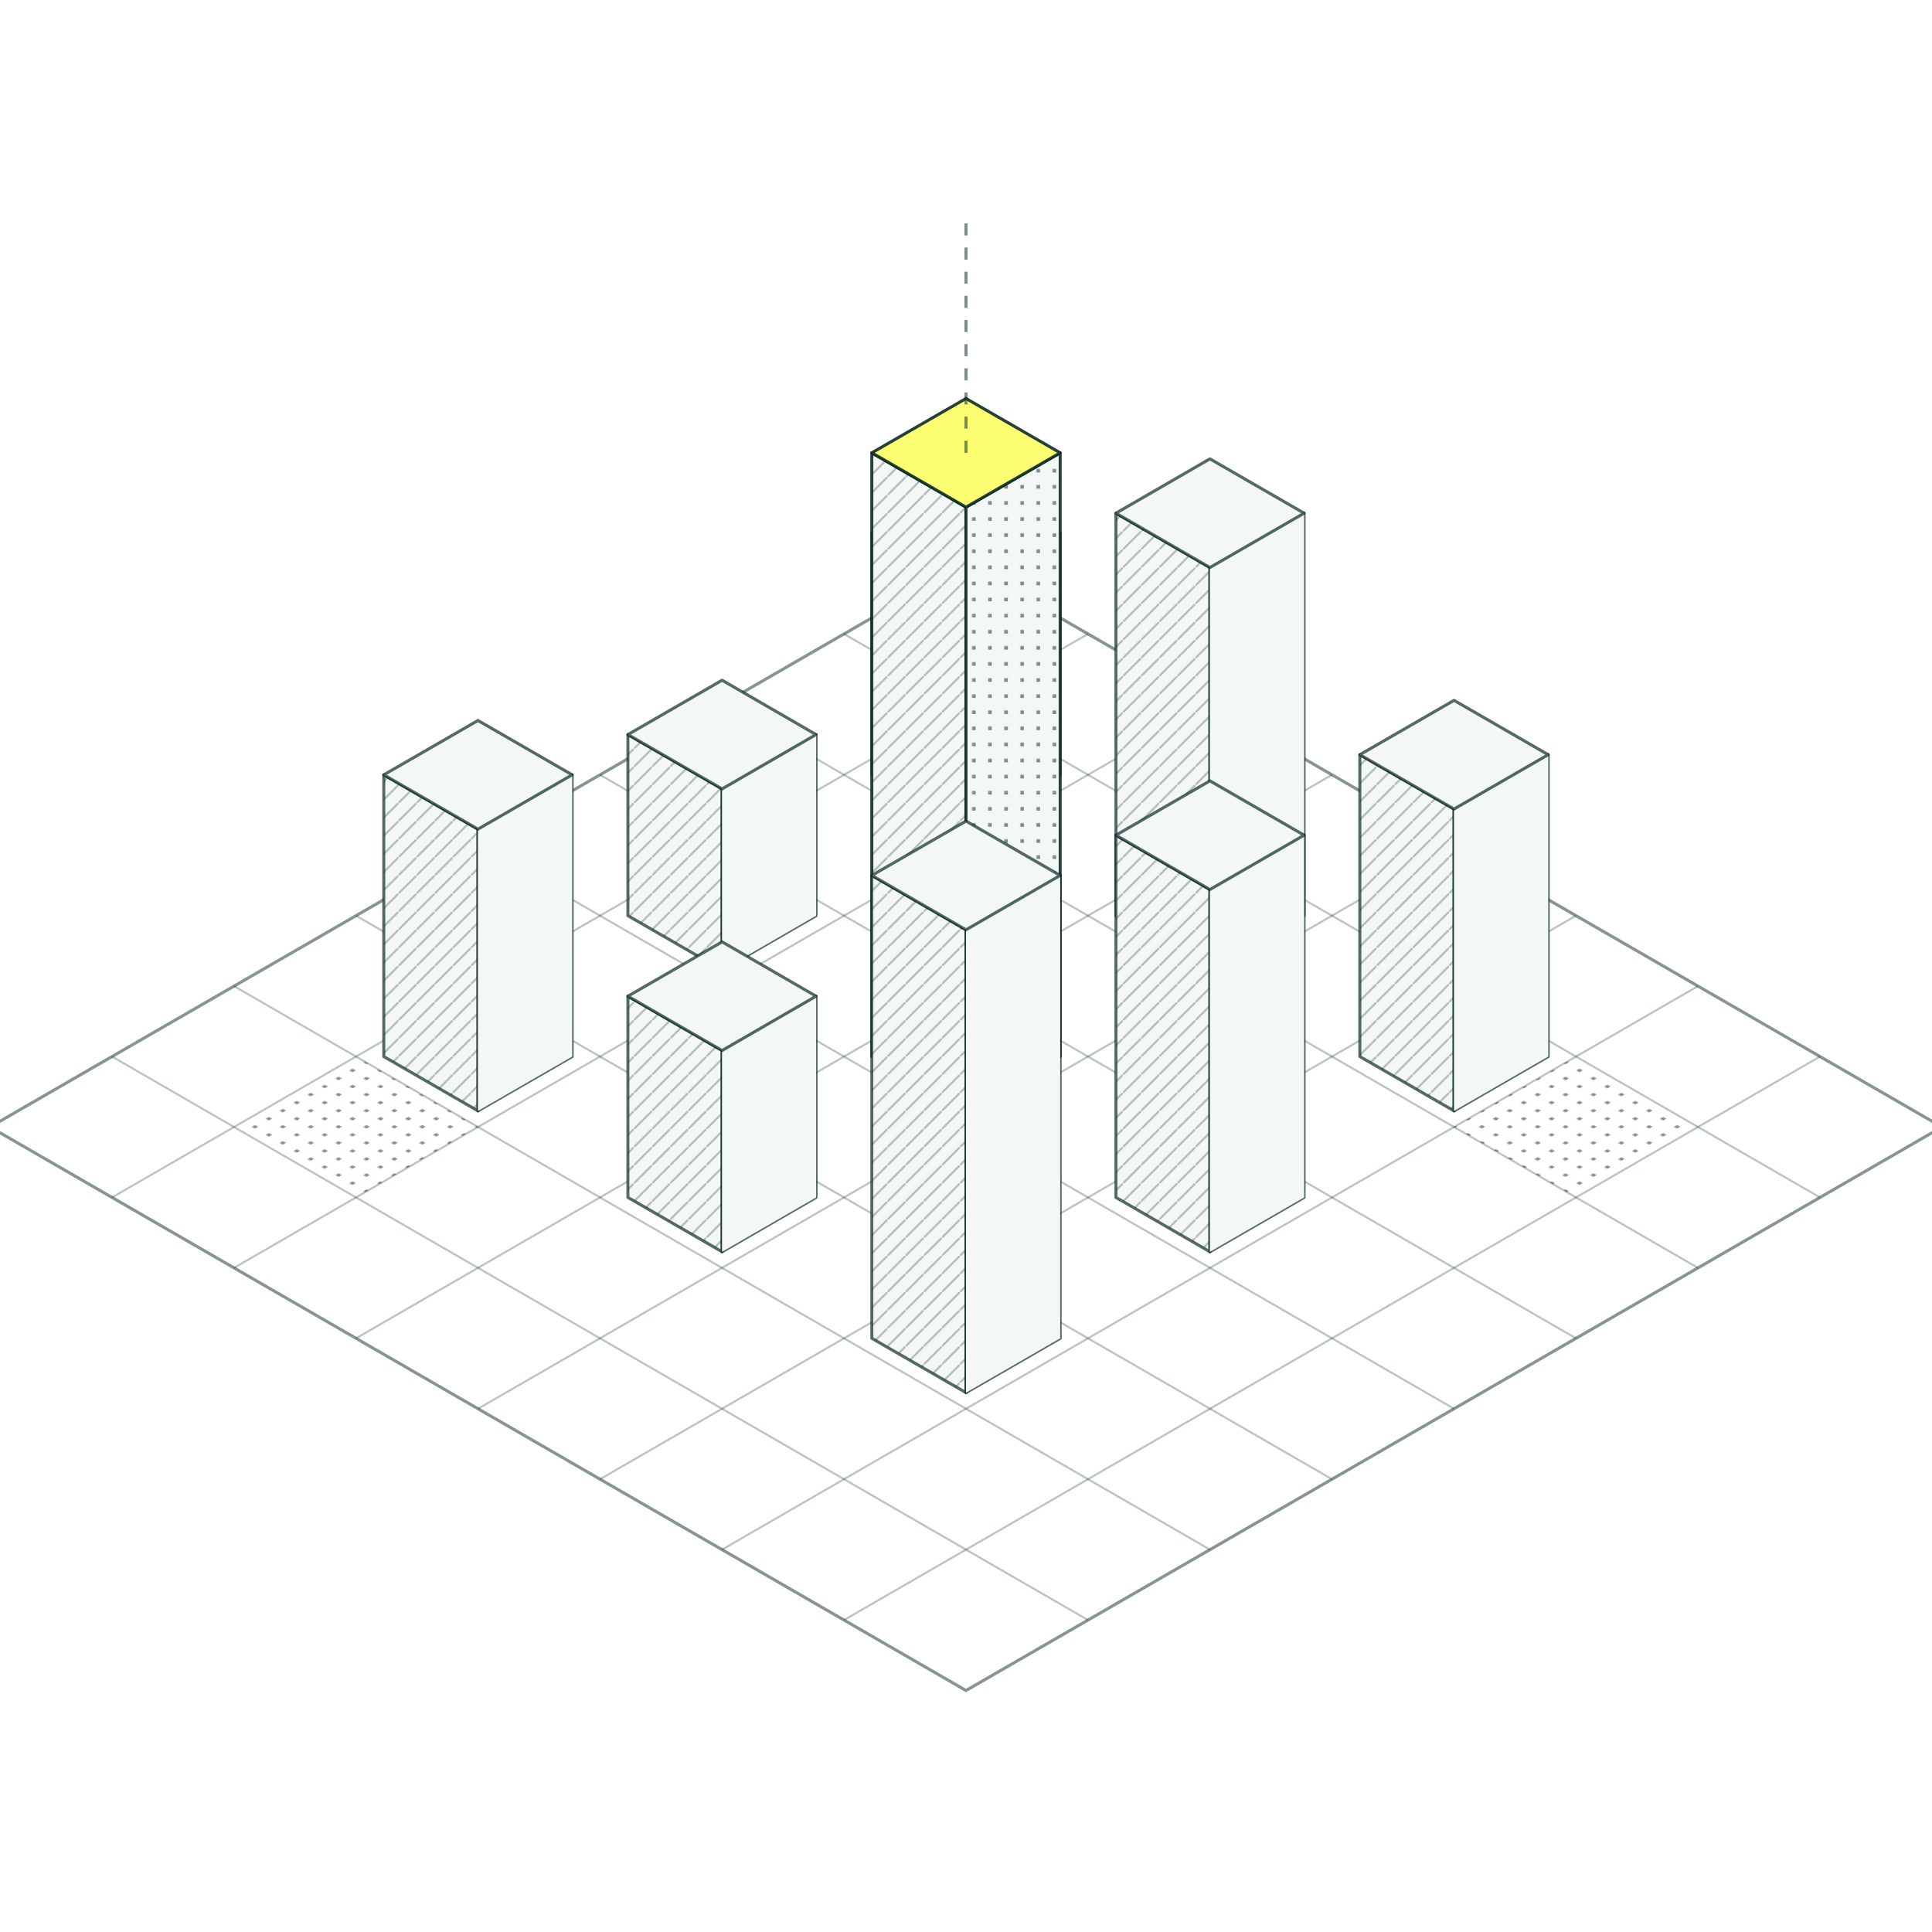
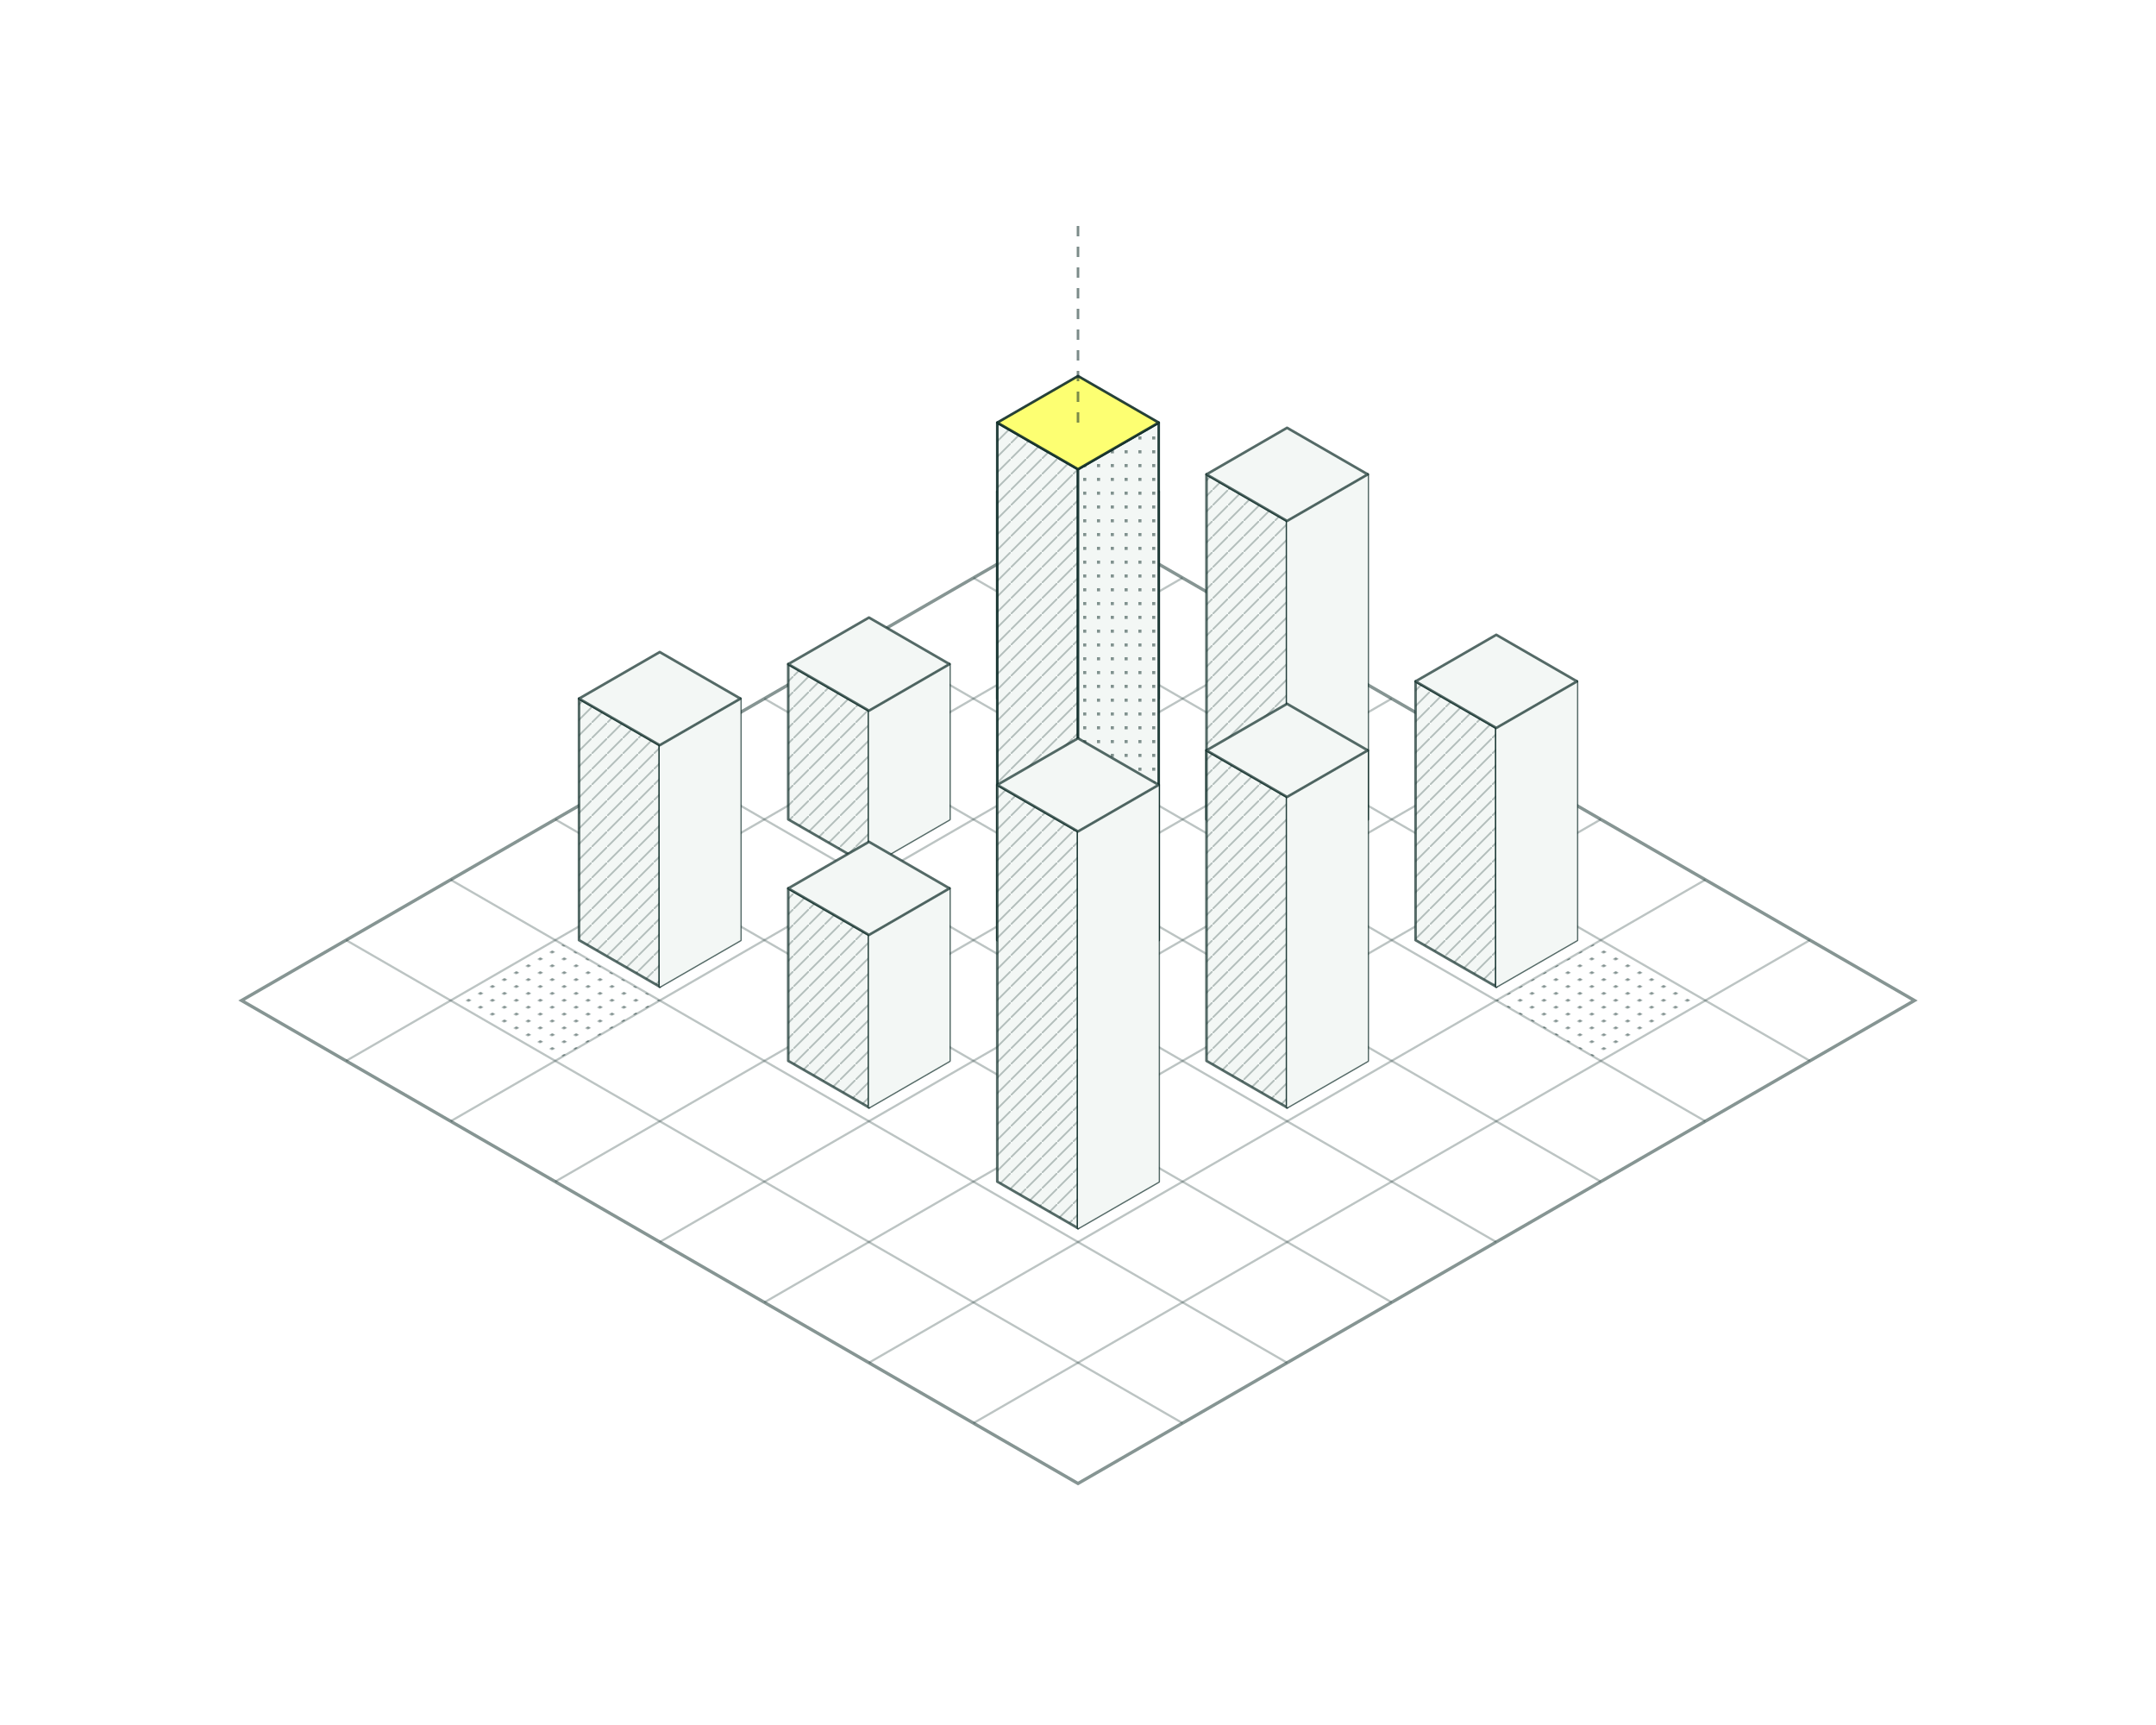
- <svg xmlns="http://www.w3.org/2000/svg" viewBox="0 0 960 960" width="960" height="960" role="img" aria-label="Abstract illustration: risk scores with an under-captured condition lifted">
+ <svg xmlns="http://www.w3.org/2000/svg" viewBox="0 0 1000 800" width="1000" height="800" role="img" aria-label="Abstract illustration: risk scores with an under-captured condition lifted">
  <defs>
    <pattern id="hex" width="34.64" height="60" patternUnits="userSpaceOnUse">
      <path d="M17.32 0 L34.64 10 L34.64 30 L17.32 40 L0 30 L0 10 Z M17.32 40 L17.32 60 M0 30 L0 0 M34.64 30 L34.64 0" fill="none" stroke="#0f2d29" stroke-opacity=".4" stroke-width="1.2" />
    </pattern>
    <pattern id="dots" width="8" height="8" patternUnits="userSpaceOnUse">
      <rect x="3" y="3" width="1.8" height="1.8" fill="#0f2d29" fill-opacity=".5" />
    </pattern>
    <pattern id="diag" width="9" height="9" patternUnits="userSpaceOnUse">
      <path d="M0 9 L9 0" stroke="#0f2d29" stroke-opacity=".28" stroke-width="1" />
    </pattern>
    <pattern id="flat" width="96" height="48" patternUnits="userSpaceOnUse">
      <path d="M0 .5 H96 M.5 0 V48" stroke="#0f2d29" stroke-opacity=".09" stroke-width="1" />
    </pattern>
  </defs>
-   <g transform="translate(0,30)">
+   <g transform="translate(500.0,400.0) scale(0.8) translate(-480.0,-450.0)">
    <g transform="matrix(0.866,0.5,-0.866,0.5,480.0,250.0)">
      <rect x="0.0" y="0.0" width="560.0" height="560.0" fill="none" stroke="#0f2d29" stroke-opacity="0.5" stroke-width="1.5" vector-effect="non-scaling-stroke" />
      <line x1="70" y1="0" x2="70" y2="560" stroke="#0f2d29" stroke-opacity="0.28" stroke-width="1" vector-effect="non-scaling-stroke" />
      <line x1="140" y1="0" x2="140" y2="560" stroke="#0f2d29" stroke-opacity="0.28" stroke-width="1" vector-effect="non-scaling-stroke" />
      <line x1="210" y1="0" x2="210" y2="560" stroke="#0f2d29" stroke-opacity="0.28" stroke-width="1" vector-effect="non-scaling-stroke" />
      <line x1="280" y1="0" x2="280" y2="560" stroke="#0f2d29" stroke-opacity="0.28" stroke-width="1" vector-effect="non-scaling-stroke" />
      <line x1="350" y1="0" x2="350" y2="560" stroke="#0f2d29" stroke-opacity="0.28" stroke-width="1" vector-effect="non-scaling-stroke" />
      <line x1="420" y1="0" x2="420" y2="560" stroke="#0f2d29" stroke-opacity="0.28" stroke-width="1" vector-effect="non-scaling-stroke" />
      <line x1="490" y1="0" x2="490" y2="560" stroke="#0f2d29" stroke-opacity="0.28" stroke-width="1" vector-effect="non-scaling-stroke" />
      <line x1="0" y1="70" x2="560" y2="70" stroke="#0f2d29" stroke-opacity="0.28" stroke-width="1" vector-effect="non-scaling-stroke" />
      <line x1="0" y1="140" x2="560" y2="140" stroke="#0f2d29" stroke-opacity="0.28" stroke-width="1" vector-effect="non-scaling-stroke" />
      <line x1="0" y1="210" x2="560" y2="210" stroke="#0f2d29" stroke-opacity="0.28" stroke-width="1" vector-effect="non-scaling-stroke" />
      <line x1="0" y1="280" x2="560" y2="280" stroke="#0f2d29" stroke-opacity="0.28" stroke-width="1" vector-effect="non-scaling-stroke" />
      <line x1="0" y1="350" x2="560" y2="350" stroke="#0f2d29" stroke-opacity="0.28" stroke-width="1" vector-effect="non-scaling-stroke" />
      <line x1="0" y1="420" x2="560" y2="420" stroke="#0f2d29" stroke-opacity="0.28" stroke-width="1" vector-effect="non-scaling-stroke" />
      <line x1="0" y1="490" x2="560" y2="490" stroke="#0f2d29" stroke-opacity="0.28" stroke-width="1" vector-effect="non-scaling-stroke" />
      <rect x="420.0" y="70.0" width="70.0" height="70.0" fill="url(#dots)" />
      <rect x="70.0" y="420.0" width="70.0" height="70.0" fill="url(#dots)" />
    </g>
    <polygon points="433.2,355.0 480.0,382.0 480.0,262.0 433.2,235.0" fill="#f3f7f5" stroke="#0f2d29" stroke-opacity="0.7" stroke-width="1.5" stroke-linejoin="round" />
    <polygon points="433.2,355.0 480.0,382.0 480.0,262.0 433.2,235.0" fill="url(#diag)" />
    <polygon points="526.8,355.0 480.0,382.0 480.0,262.0 526.8,235.0" fill="#f3f7f5" stroke="#0f2d29" stroke-opacity="0.7" stroke-width="1.5" stroke-linejoin="round" />
    <polygon points="526.8,355.0 480.0,382.0 480.0,262.0 526.8,235.0" fill="#f3f7f5" />
    <polygon points="480.0,208.0 526.8,235.0 480.0,262.0 433.2,235.0" fill="#f3f7f5" stroke="#0f2d29" stroke-opacity="0.7" stroke-width="1.5" stroke-linejoin="round" />
    <polygon points="554.5,425.0 601.2,452.0 601.2,252.0 554.5,225.0" fill="#f3f7f5" stroke="#0f2d29" stroke-opacity="0.7" stroke-width="1.5" stroke-linejoin="round" />
    <polygon points="554.5,425.0 601.2,452.0 601.2,252.0 554.5,225.0" fill="url(#diag)" />
    <polygon points="648.0,425.0 601.2,452.0 601.2,252.0 648.0,225.0" fill="#f3f7f5" stroke="#0f2d29" stroke-opacity="0.7" stroke-width="1.5" stroke-linejoin="round" />
    <polygon points="648.0,425.0 601.2,452.0 601.2,252.0 648.0,225.0" fill="#f3f7f5" />
    <polygon points="601.2,198.0 648.0,225.0 601.2,252.0 554.5,225.0" fill="#f3f7f5" stroke="#0f2d29" stroke-opacity="0.7" stroke-width="1.5" stroke-linejoin="round" />
    <polygon points="312.0,425.0 358.8,452.0 358.8,362.0 312.0,335.0" fill="#f3f7f5" stroke="#0f2d29" stroke-opacity="0.7" stroke-width="1.5" stroke-linejoin="round" />
    <polygon points="312.0,425.0 358.8,452.0 358.8,362.0 312.0,335.0" fill="url(#diag)" />
    <polygon points="405.5,425.0 358.8,452.0 358.8,362.0 405.5,335.0" fill="#f3f7f5" stroke="#0f2d29" stroke-opacity="0.7" stroke-width="1.5" stroke-linejoin="round" />
    <polygon points="405.5,425.0 358.8,452.0 358.8,362.0 405.5,335.0" fill="#f3f7f5" />
    <polygon points="358.8,308.0 405.5,335.0 358.8,362.0 312.0,335.0" fill="#f3f7f5" stroke="#0f2d29" stroke-opacity="0.7" stroke-width="1.5" stroke-linejoin="round" />
    <polygon points="675.7,495.0 722.5,522.0 722.5,372.0 675.7,345.0" fill="#f3f7f5" stroke="#0f2d29" stroke-opacity="0.7" stroke-width="1.5" stroke-linejoin="round" />
    <polygon points="675.7,495.0 722.5,522.0 722.5,372.0 675.7,345.0" fill="url(#diag)" />
    <polygon points="769.3,495.0 722.5,522.0 722.5,372.0 769.3,345.0" fill="#f3f7f5" stroke="#0f2d29" stroke-opacity="0.7" stroke-width="1.5" stroke-linejoin="round" />
    <polygon points="769.3,495.0 722.5,522.0 722.5,372.0 769.3,345.0" fill="#f3f7f5" />
    <polygon points="722.5,318.0 769.3,345.0 722.5,372.0 675.7,345.0" fill="#f3f7f5" stroke="#0f2d29" stroke-opacity="0.7" stroke-width="1.5" stroke-linejoin="round" />
    <polygon points="433.2,495.0 480.0,522.0 480.0,222.0 433.2,195.0" fill="#f3f7f5" stroke="#0f2d29" stroke-opacity="0.9" stroke-width="1.5" stroke-linejoin="round" />
    <polygon points="433.2,495.0 480.0,522.0 480.0,222.0 433.2,195.0" fill="url(#diag)" />
    <polygon points="526.8,495.0 480.0,522.0 480.0,222.0 526.8,195.0" fill="#f3f7f5" stroke="#0f2d29" stroke-opacity="0.9" stroke-width="1.5" stroke-linejoin="round" />
    <polygon points="526.8,495.0 480.0,522.0 480.0,222.0 526.8,195.0" fill="url(#dots)" />
    <polygon points="480.0,168.0 526.8,195.0 480.0,222.0 433.2,195.0" fill="#fdff72" stroke="#0f2d29" stroke-opacity="0.9" stroke-width="1.5" stroke-linejoin="round" />
    <polygon points="190.7,495.0 237.5,522.0 237.5,382.0 190.7,355.0" fill="#f3f7f5" stroke="#0f2d29" stroke-opacity="0.7" stroke-width="1.5" stroke-linejoin="round" />
    <polygon points="190.7,495.0 237.5,522.0 237.5,382.0 190.7,355.0" fill="url(#diag)" />
    <polygon points="284.3,495.0 237.5,522.0 237.5,382.0 284.3,355.0" fill="#f3f7f5" stroke="#0f2d29" stroke-opacity="0.7" stroke-width="1.5" stroke-linejoin="round" />
    <polygon points="284.3,495.0 237.5,522.0 237.5,382.0 284.3,355.0" fill="#f3f7f5" />
    <polygon points="237.5,328.0 284.3,355.0 237.5,382.0 190.7,355.0" fill="#f3f7f5" stroke="#0f2d29" stroke-opacity="0.7" stroke-width="1.5" stroke-linejoin="round" />
    <polygon points="554.5,565.0 601.2,592.0 601.2,412.0 554.5,385.0" fill="#f3f7f5" stroke="#0f2d29" stroke-opacity="0.7" stroke-width="1.5" stroke-linejoin="round" />
    <polygon points="554.5,565.0 601.2,592.0 601.2,412.0 554.5,385.0" fill="url(#diag)" />
    <polygon points="648.0,565.0 601.2,592.0 601.2,412.0 648.0,385.0" fill="#f3f7f5" stroke="#0f2d29" stroke-opacity="0.7" stroke-width="1.5" stroke-linejoin="round" />
    <polygon points="648.0,565.0 601.2,592.0 601.2,412.0 648.0,385.0" fill="#f3f7f5" />
    <polygon points="601.2,358.0 648.0,385.0 601.2,412.0 554.5,385.0" fill="#f3f7f5" stroke="#0f2d29" stroke-opacity="0.7" stroke-width="1.5" stroke-linejoin="round" />
    <polygon points="312.0,565.0 358.8,592.0 358.8,492.0 312.0,465.0" fill="#f3f7f5" stroke="#0f2d29" stroke-opacity="0.7" stroke-width="1.5" stroke-linejoin="round" />
    <polygon points="312.0,565.0 358.8,592.0 358.8,492.0 312.0,465.0" fill="url(#diag)" />
    <polygon points="405.5,565.0 358.8,592.0 358.8,492.0 405.5,465.0" fill="#f3f7f5" stroke="#0f2d29" stroke-opacity="0.7" stroke-width="1.5" stroke-linejoin="round" />
    <polygon points="405.5,565.0 358.8,592.0 358.8,492.0 405.5,465.0" fill="#f3f7f5" />
    <polygon points="358.8,438.0 405.5,465.0 358.8,492.0 312.0,465.0" fill="#f3f7f5" stroke="#0f2d29" stroke-opacity="0.7" stroke-width="1.5" stroke-linejoin="round" />
    <polygon points="433.2,635.0 480.0,662.0 480.0,432.0 433.2,405.0" fill="#f3f7f5" stroke="#0f2d29" stroke-opacity="0.7" stroke-width="1.5" stroke-linejoin="round" />
    <polygon points="433.2,635.0 480.0,662.0 480.0,432.0 433.2,405.0" fill="url(#diag)" />
    <polygon points="526.8,635.0 480.0,662.0 480.0,432.0 526.8,405.0" fill="#f3f7f5" stroke="#0f2d29" stroke-opacity="0.7" stroke-width="1.5" stroke-linejoin="round" />
    <polygon points="526.8,635.0 480.0,662.0 480.0,432.0 526.8,405.0" fill="#f3f7f5" />
    <polygon points="480.0,378.0 526.8,405.0 480.0,432.0 433.2,405.0" fill="#f3f7f5" stroke="#0f2d29" stroke-opacity="0.7" stroke-width="1.5" stroke-linejoin="round" />
    <line x1="480.0" y1="195.0" x2="480.0" y2="75.0" stroke="#0f2d29" stroke-opacity="0.55" stroke-width="1.5" stroke-dasharray="6 6" />
  </g>
</svg>
